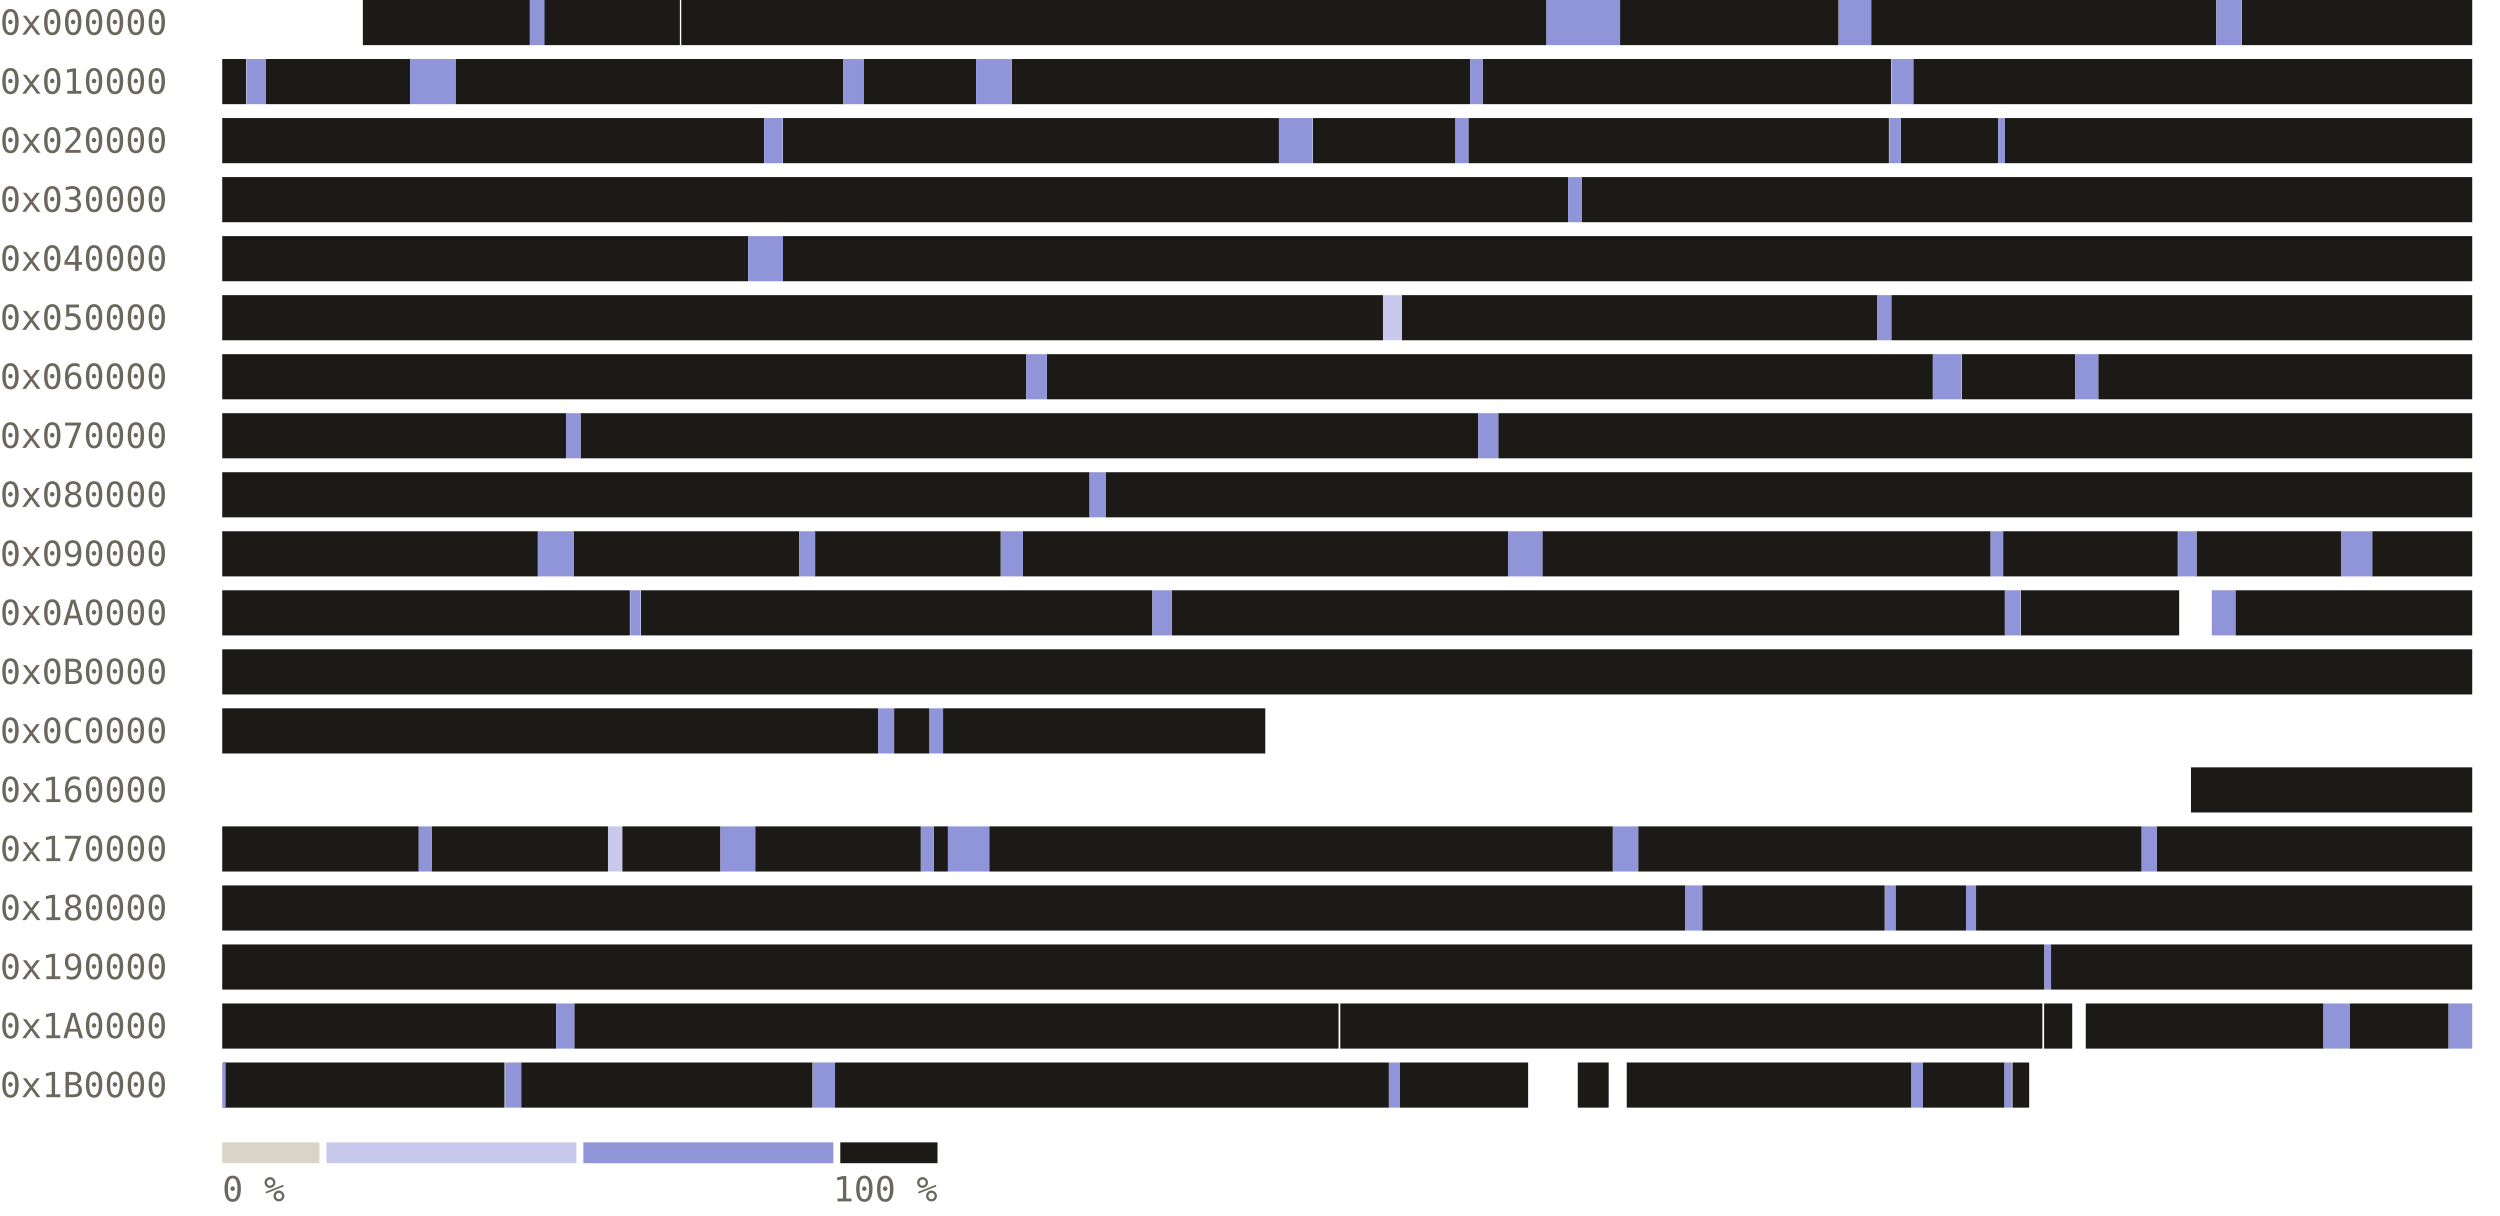
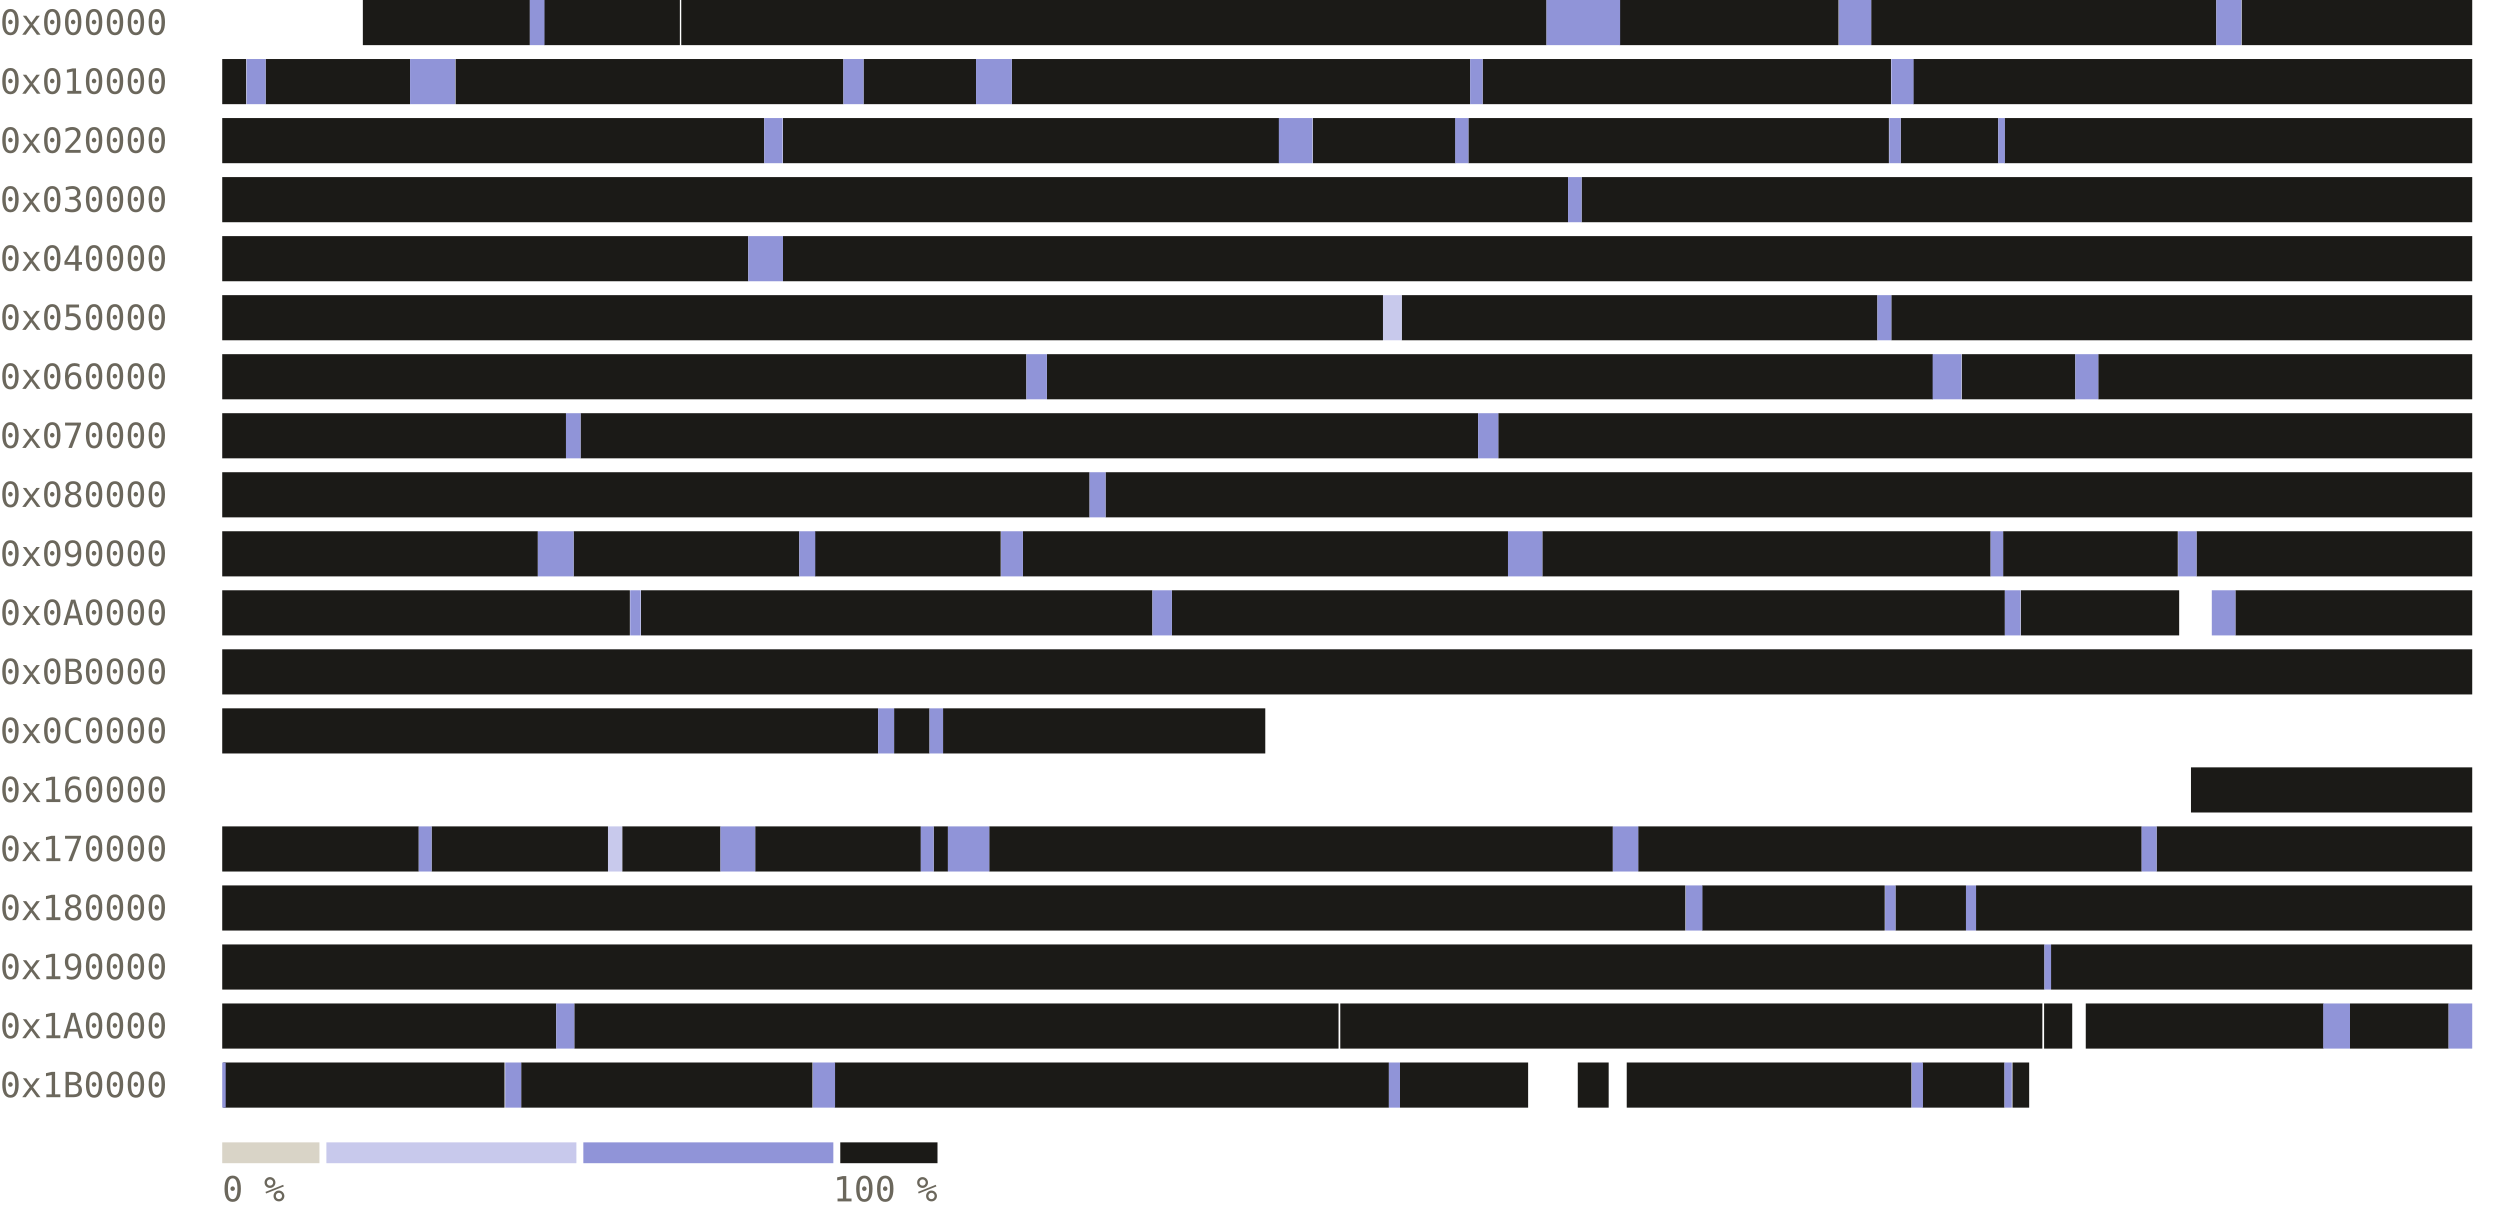
<svg xmlns="http://www.w3.org/2000/svg" viewBox="0 0 720 350" width="720" height="350">
  <style>text{font:10px monospace;fill:#6b675c}.q0{fill:#d9d4c7}.q1{fill:#e3e2f2}.q2{fill:#d6d6ef}.q3{fill:#c8c9ec}.q4{fill:#babce8}.q5{fill:#acafe4}.q6{fill:#9ea2df}.q7{fill:#9094d8}.q8{fill:#8186cf}.q9{fill:#7277c4}.q10{fill:#1b1a17}@media (prefers-color-scheme:dark){text{fill:#a8a293}.q0{fill:#4a463d}.q1{fill:#35375a}.q2{fill:#3c3f66}.q3{fill:#444772}.q4{fill:#4d517f}.q5{fill:#575b8c}.q6{fill:#62669a}.q7{fill:#6e72a8}.q8{fill:#7b7fb6}.q9{fill:#888cc4}.q10{fill:#d6d0bd}}</style>
  <text x="0" y="10">0x000000</text>
  <text x="0" y="27">0x010000</text>
  <text x="0" y="44">0x020000</text>
  <text x="0" y="61">0x030000</text>
  <text x="0" y="78">0x040000</text>
  <text x="0" y="95">0x050000</text>
  <text x="0" y="112">0x060000</text>
  <text x="0" y="129">0x070000</text>
  <text x="0" y="146">0x080000</text>
  <text x="0" y="163">0x090000</text>
  <text x="0" y="180">0x0A0000</text>
  <text x="0" y="197">0x0B0000</text>
  <text x="0" y="214">0x0C0000</text>
  <text x="0" y="231">0x160000</text>
  <text x="0" y="248">0x170000</text>
  <text x="0" y="265">0x180000</text>
  <text x="0" y="282">0x190000</text>
  <text x="0" y="299">0x1A0000</text>
  <text x="0" y="316">0x1B0000</text>
-   <path class="q10" d="M104.5 0h48.1v13h-48.1zM156.7 0h39.1v13h-39.1zM196.2 0h249.2v13h-249.2zM466.5 0h63v13h-63zM538.9 0h99.4v13h-99.4zM645.6 0h66.4v13h-66.4zM64 17h6.9v13h-6.9zM76.5 17h41.6v13h-41.6zM131.2 17h111.7v13h-111.7zM248.7 17h32.4v13h-32.4zM291.4 17h132v13h-132zM427 17h117.6v13h-117.6zM551 17h161v13h-161zM64 34h156.1v13h-156.1zM225.5 34h142.9v13h-142.9zM378.1 34h41.1v13h-41.1zM422.9 34h121.1v13h-121.1zM547.4 34h28.1v13h-28.1zM577.3 34h134.7v13h-134.7zM64 51h387.6v13h-387.6zM455.5 51h256.5v13h-256.5zM64 68h151.5v13h-151.5zM225.5 68h486.5v13h-486.5zM64 85h334.3v13h-334.3zM403.7 85h137v13h-137zM544.7 85h167.3v13h-167.3zM64 102h231.6v13h-231.6zM301.5 102h255.2v13h-255.2zM565 102h32.7v13h-32.7zM604.3 102h107.7v13h-107.7zM64 119h99v13h-99zM167.2 119h258.5v13h-258.5zM431.5 119h280.5v13h-280.5zM64 136h249.8v13h-249.8zM318.4 136h393.6v13h-393.6zM64 153h90.9v13h-90.9zM165.2 153h65v13h-65zM234.7 153h53.5v13h-53.5zM294.6 153h139.7v13h-139.7zM444.2 153h129.1v13h-129.1zM576.9 153h50.3v13h-50.3zM632.6 153h41.6v13h-41.6zM683.2 153h28.8v13h-28.8zM64 170h117.4v13h-117.4zM184.6 170h147.3v13h-147.3zM337.5 170h239.9v13h-239.9zM582 170h45.6v13h-45.6zM643.8 170h68.2v13h-68.2zM64 187h648v13h-648zM64 204h188.9v13h-188.9zM257.5 204h10.2v13h-10.2zM271.6 204h92.8v13h-92.8zM631 221h81v13h-81zM64 238h56.6v13h-56.6zM124.3 238h50.8v13h-50.8zM179.2 238h28.3v13h-28.3zM217.5 238h47.7v13h-47.7zM268.9 238h4.1v13h-4.1zM284.9 238h179.6v13h-179.6zM471.8 238h145v13h-145zM621.1 238h90.9v13h-90.9zM64 255h421.4v13h-421.4zM490.2 255h52.6v13h-52.6zM545.9 255h20.3v13h-20.3zM569.1 255h142.9v13h-142.9zM64 272h524.8v13h-524.8zM590.7 272h121.3v13h-121.3zM64 289h96.2v13h-96.2zM165.4 289h220.1v13h-220.1zM386 289h202.2v13h-202.2zM588.7 289h8.1v13h-8.1zM600.7 289h68.5v13h-68.5zM676.8 289h28.4v13h-28.4zM64.3 306h81v13h-81zM150.1 306h83.9v13h-83.9zM240.4 306h159.6v13h-159.6zM403.2 306h36.9v13h-36.9zM454.4 306h8.9v13h-8.9zM468.5 306h82v13h-82zM553.7 306h23.6v13h-23.6zM579.6 306h4.8v13h-4.8z" />
-   <path class="q7" d="M152.6 0h4.2v13h-4.2zM445.4 0h21.2v13h-21.2zM529.6 0h9.3v13h-9.3zM638.3 0h7.2v13h-7.2zM71 17h5.5v13h-5.5zM118.1 17h13v13h-13zM242.9 17h5.8v13h-5.8zM281.1 17h10.3v13h-10.3zM423.4 17h3.6v13h-3.6zM544.7 17h6.4v13h-6.4zM220.1 34h5.3v13h-5.3zM368.3 34h9.7v13h-9.7zM419.1 34h3.8v13h-3.8zM544.1 34h3.3v13h-3.3zM575.5 34h1.9v13h-1.9zM451.6 51h3.9v13h-3.9zM215.5 68h10v13h-10zM540.7 85h4v13h-4zM295.6 102h5.9v13h-5.9zM556.6 102h8.3v13h-8.3zM597.7 102h6.6v13h-6.6zM163 119h4.2v13h-4.2zM425.7 119h5.8v13h-5.8zM313.8 136h4.6v13h-4.6zM154.9 153h10.3v13h-10.3zM230.2 153h4.6v13h-4.6zM288.3 153h6.3v13h-6.3zM434.3 153h9.9v13h-9.9zM573.3 153h3.6v13h-3.6zM627.3 153h5.3v13h-5.3zM674.2 153h9v13h-9zM181.5 170h3v13h-3zM331.9 170h5.6v13h-5.6zM577.4 170h4.5v13h-4.5zM637 170h6.8v13h-6.8zM252.9 204h4.6v13h-4.6zM267.7 204h3.9v13h-3.9zM120.6 238h3.7v13h-3.7zM207.5 238h10v13h-10zM265.2 238h3.7v13h-3.7zM273 238h11.9v13h-11.9zM464.5 238h7.3v13h-7.3zM616.8 238h4.3v13h-4.3zM485.5 255h4.8v13h-4.8zM542.9 255h3v13h-3zM566.2 255h2.9v13h-2.9zM588.8 272h1.9v13h-1.9zM160.2 289h5.2v13h-5.2zM669.1 289h7.7v13h-7.7zM705.2 289h6.8v13h-6.8zM64 306h1v13h-1zM145.5 306h4.6v13h-4.6zM234.1 306h6.4v13h-6.4zM400 306h3.2v13h-3.2zM550.6 306h3.2v13h-3.2zM577.3 306h2.1v13h-2.1z" />
+   <path class="q10" d="M104.5 0h48.1v13h-48.1zM156.7 0h39.1v13h-39.1zM196.2 0h249.2v13h-249.2zM466.5 0h63v13h-63zM538.9 0h99.4v13h-99.4zM645.6 0h66.4v13h-66.4zM64 17h6.9v13h-6.9zM76.5 17h41.6v13h-41.6zM131.2 17h111.7v13h-111.7zM248.7 17h32.4v13h-32.4zM291.4 17h132v13h-132zM427 17h117.6v13h-117.6zM551 17h161v13h-161zM64 34h156.1v13h-156.1zM225.5 34h142.9v13h-142.9zM378.1 34h41.1v13h-41.1zM422.9 34h121.1v13h-121.1zM547.4 34h28.1v13h-28.1zM577.3 34h134.7v13h-134.7zM64 51h387.6v13h-387.6zM455.5 51h256.5v13h-256.5zM64 68h151.5v13h-151.5zM225.5 68h486.5v13h-486.5zM64 85h334.3v13h-334.3zM403.7 85h137v13h-137zM544.7 85h167.3v13h-167.3zM64 102h231.6v13h-231.6zM301.5 102h255.2v13h-255.2zM565 102h32.7v13h-32.7zM604.3 102h107.7v13h-107.7zM64 119h99v13h-99zM167.2 119h258.5v13h-258.5zM431.5 119h280.5v13h-280.5zM64 136h249.8v13h-249.8zM318.4 136h393.6v13h-393.6zM64 153h90.9v13h-90.9zM165.2 153h65v13h-65zM234.7 153h53.5v13h-53.5zM294.6 153h139.7v13h-139.7zM444.2 153h129.1v13h-129.1zM576.9 153h50.3v13h-50.3zM632.6 153h79.4v13h-79.4zM64 170h117.4v13h-117.4zM184.6 170h147.3v13h-147.3zM337.5 170h239.9v13h-239.9zM582 170h45.6v13h-45.6zM643.8 170h68.2v13h-68.2zM64 187h648v13h-648zM64 204h188.9v13h-188.9zM257.5 204h10.2v13h-10.2zM271.6 204h92.8v13h-92.8zM631 221h81v13h-81zM64 238h56.6v13h-56.6zM124.3 238h50.8v13h-50.8zM179.2 238h28.3v13h-28.3zM217.5 238h47.7v13h-47.7zM268.9 238h4.1v13h-4.1zM284.9 238h179.6v13h-179.6zM471.8 238h145v13h-145zM621.1 238h90.9v13h-90.9zM64 255h421.4v13h-421.4zM490.2 255h52.6v13h-52.6zM545.9 255h20.3v13h-20.3zM569.1 255h142.9v13h-142.9zM64 272h524.8v13h-524.8zM590.7 272h121.3v13h-121.3zM64 289h96.2v13h-96.2zM165.4 289h220.1v13h-220.1zM386 289h202.2v13h-202.2zM588.7 289h8.1v13h-8.1zM600.7 289h68.5v13h-68.5zM676.8 289h28.4v13h-28.4zM64.3 306h81v13h-81zM150.1 306h83.9v13h-83.9zM240.4 306h159.6v13h-159.6zM403.2 306h36.9v13h-36.9zM454.4 306h8.9v13h-8.9zM468.5 306h82v13h-82zM553.7 306h23.6v13h-23.6zM579.6 306h4.8v13h-4.8z" />
+   <path class="q7" d="M152.6 0h4.2v13h-4.2zM445.4 0h21.2v13h-21.2zM529.6 0h9.3v13h-9.3zM638.3 0h7.2v13h-7.2zM71 17h5.5v13h-5.5zM118.1 17h13v13h-13zM242.9 17h5.8v13h-5.8zM281.1 17h10.3v13h-10.3zM423.4 17h3.6v13h-3.6zM544.7 17h6.4v13h-6.4zM220.1 34h5.3v13h-5.3zM368.3 34h9.7v13h-9.7zM419.1 34h3.8v13h-3.8zM544.1 34h3.3v13h-3.3zM575.5 34h1.9v13h-1.9zM451.6 51h3.9v13h-3.9zM215.5 68h10v13h-10zM540.7 85h4v13h-4zM295.6 102h5.9v13h-5.9zM556.6 102h8.3v13h-8.3zM597.7 102h6.6v13h-6.6zM163 119h4.2v13h-4.2zM425.7 119h5.8v13h-5.8zM313.8 136h4.6v13h-4.6zM154.9 153h10.3v13h-10.3zM230.2 153h4.6v13h-4.6zM288.3 153h6.3v13h-6.3zM434.3 153h9.9v13h-9.9zM573.3 153h3.6v13h-3.6zM627.3 153h5.3v13h-5.3zM181.5 170h3v13h-3zM331.9 170h5.6v13h-5.6zM577.4 170h4.5v13h-4.5zM637 170h6.8v13h-6.8zM252.9 204h4.6v13h-4.6zM267.7 204h3.9v13h-3.9zM120.6 238h3.7v13h-3.7zM207.5 238h10v13h-10zM265.2 238h3.7v13h-3.7zM273 238h11.9v13h-11.9zM464.5 238h7.3v13h-7.3zM616.8 238h4.3v13h-4.3zM485.5 255h4.8v13h-4.8zM542.9 255h3v13h-3zM566.2 255h2.9v13h-2.9zM588.8 272h1.9v13h-1.9zM160.2 289h5.2v13h-5.2zM669.1 289h7.7v13h-7.7zM705.2 289h6.8v13h-6.8zM64 306h1v13h-1zM145.5 306h4.6v13h-4.6zM234.1 306h6.4v13h-6.4zM400 306h3.2v13h-3.2zM550.6 306h3.2v13h-3.2zM577.3 306h2.1v13h-2.1z" />
  <path class="q3" d="M398.3 85h5.4v13h-5.4zM175.1 238h4.1v13h-4.1z" />
  <rect class="q0" x="64" y="329" width="28" height="6" />
  <rect class="q3" x="94" y="329" width="72" height="6" />
  <rect class="q7" x="168" y="329" width="72" height="6" />
  <rect class="q10" x="242" y="329" width="28" height="6" />
  <text x="64" y="346">0 %</text>
  <text x="270" y="346" text-anchor="end">100 %</text>
</svg>
